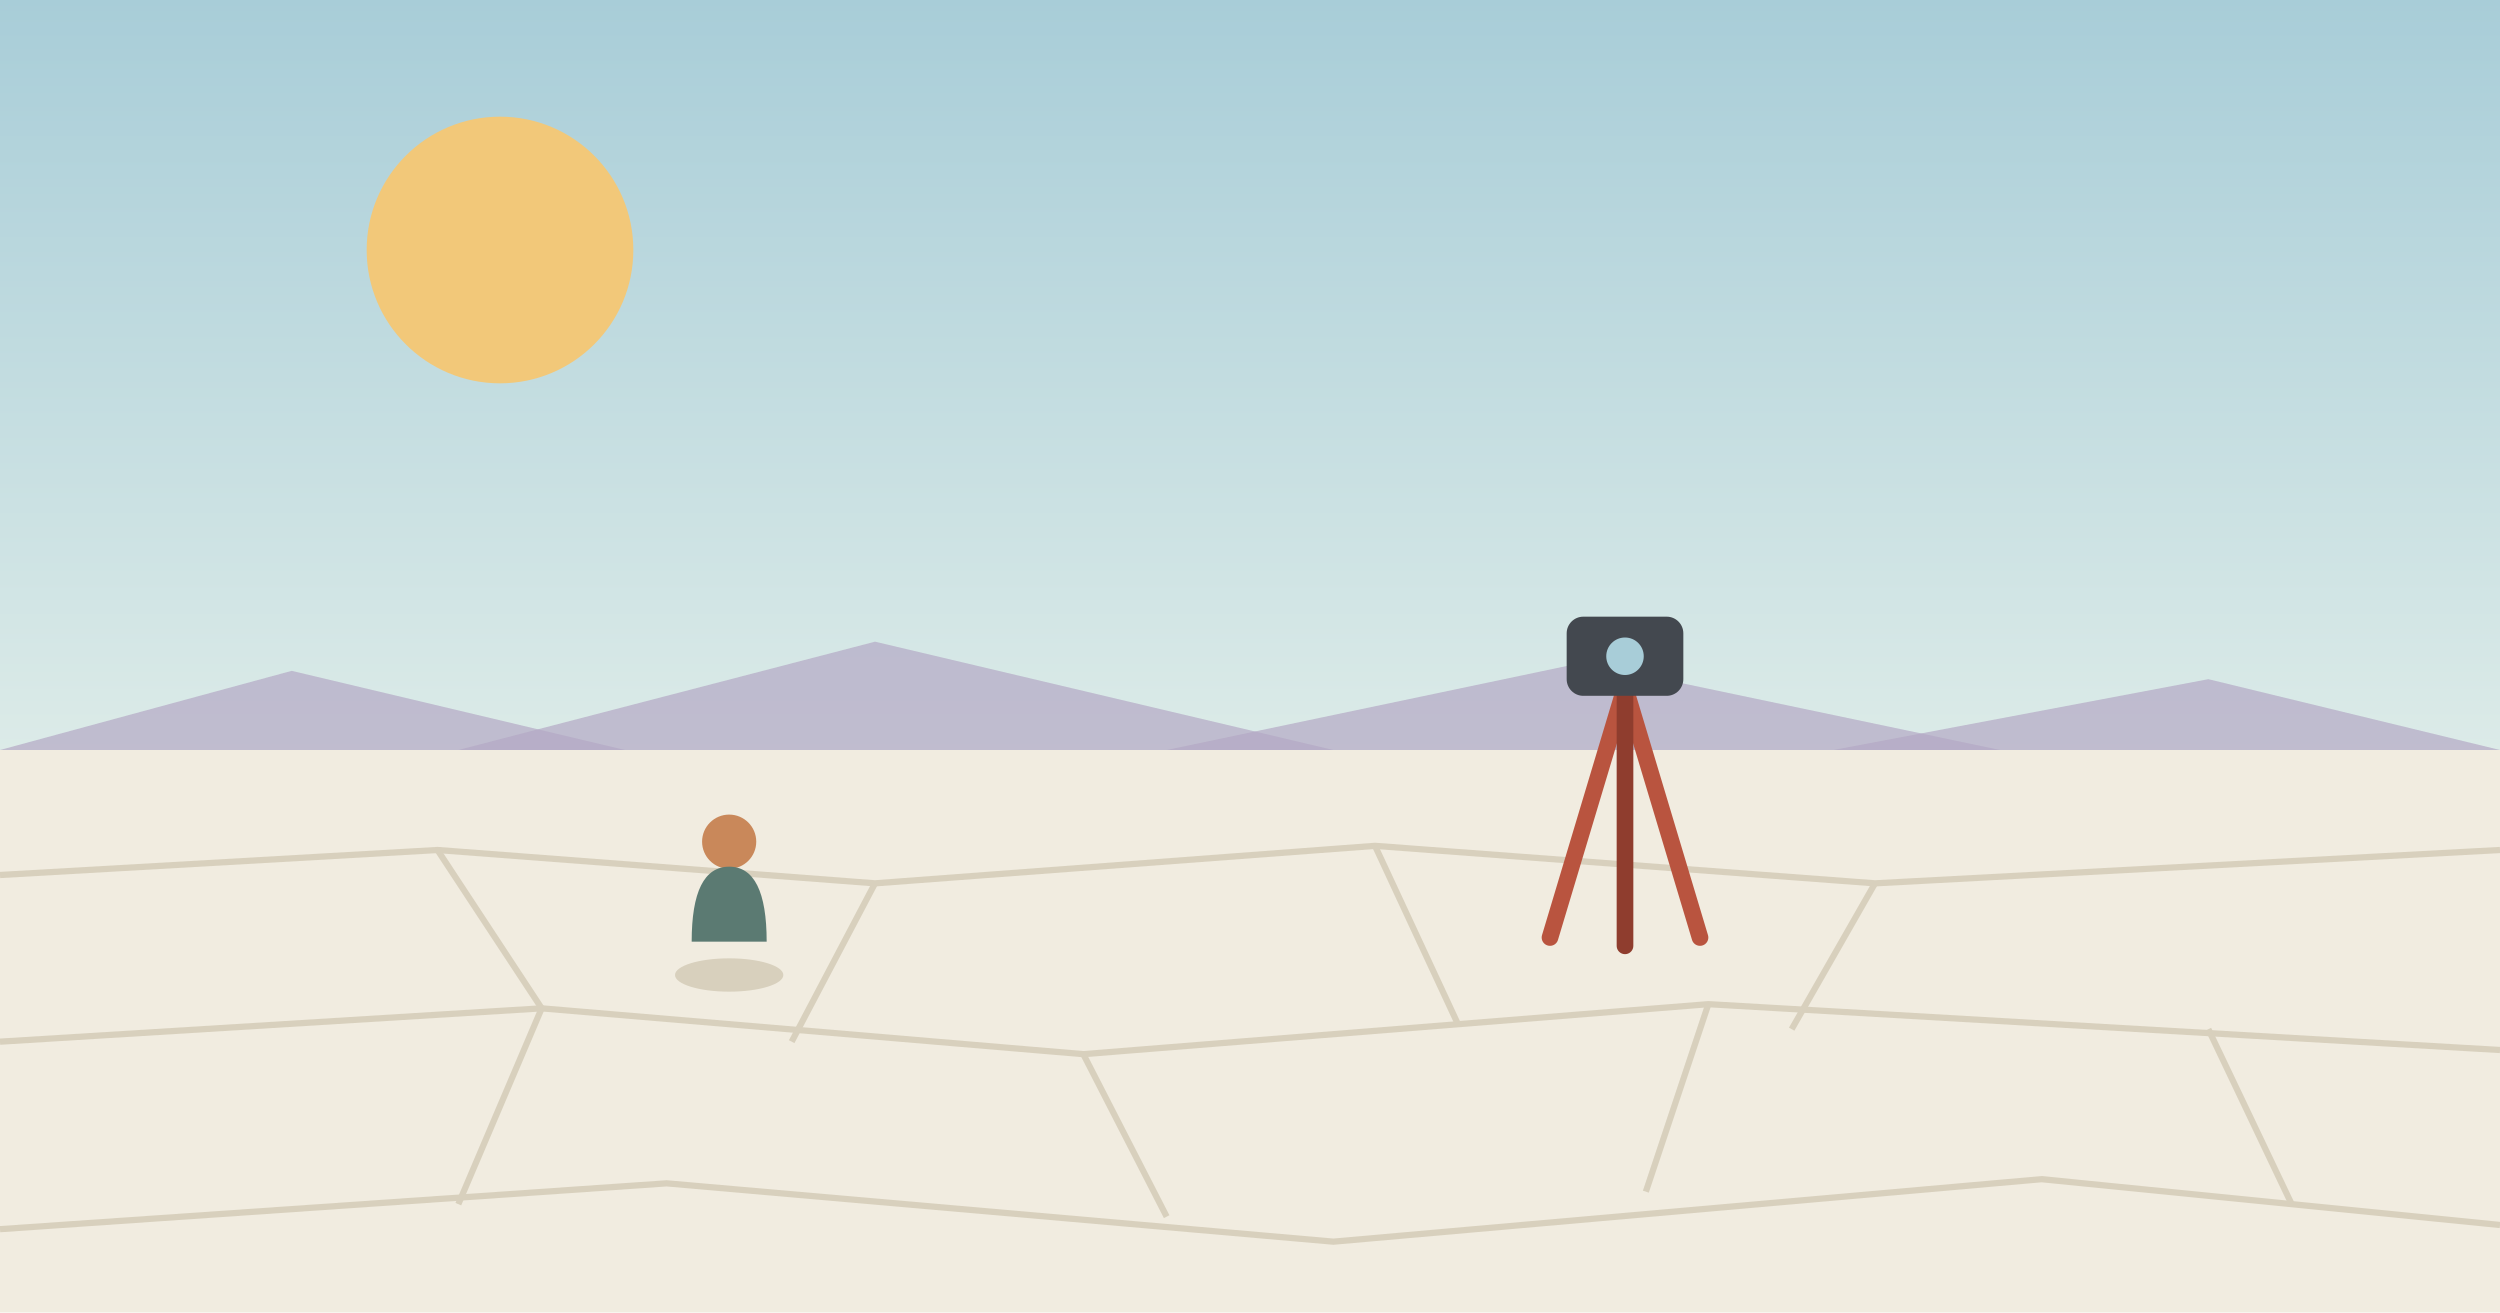
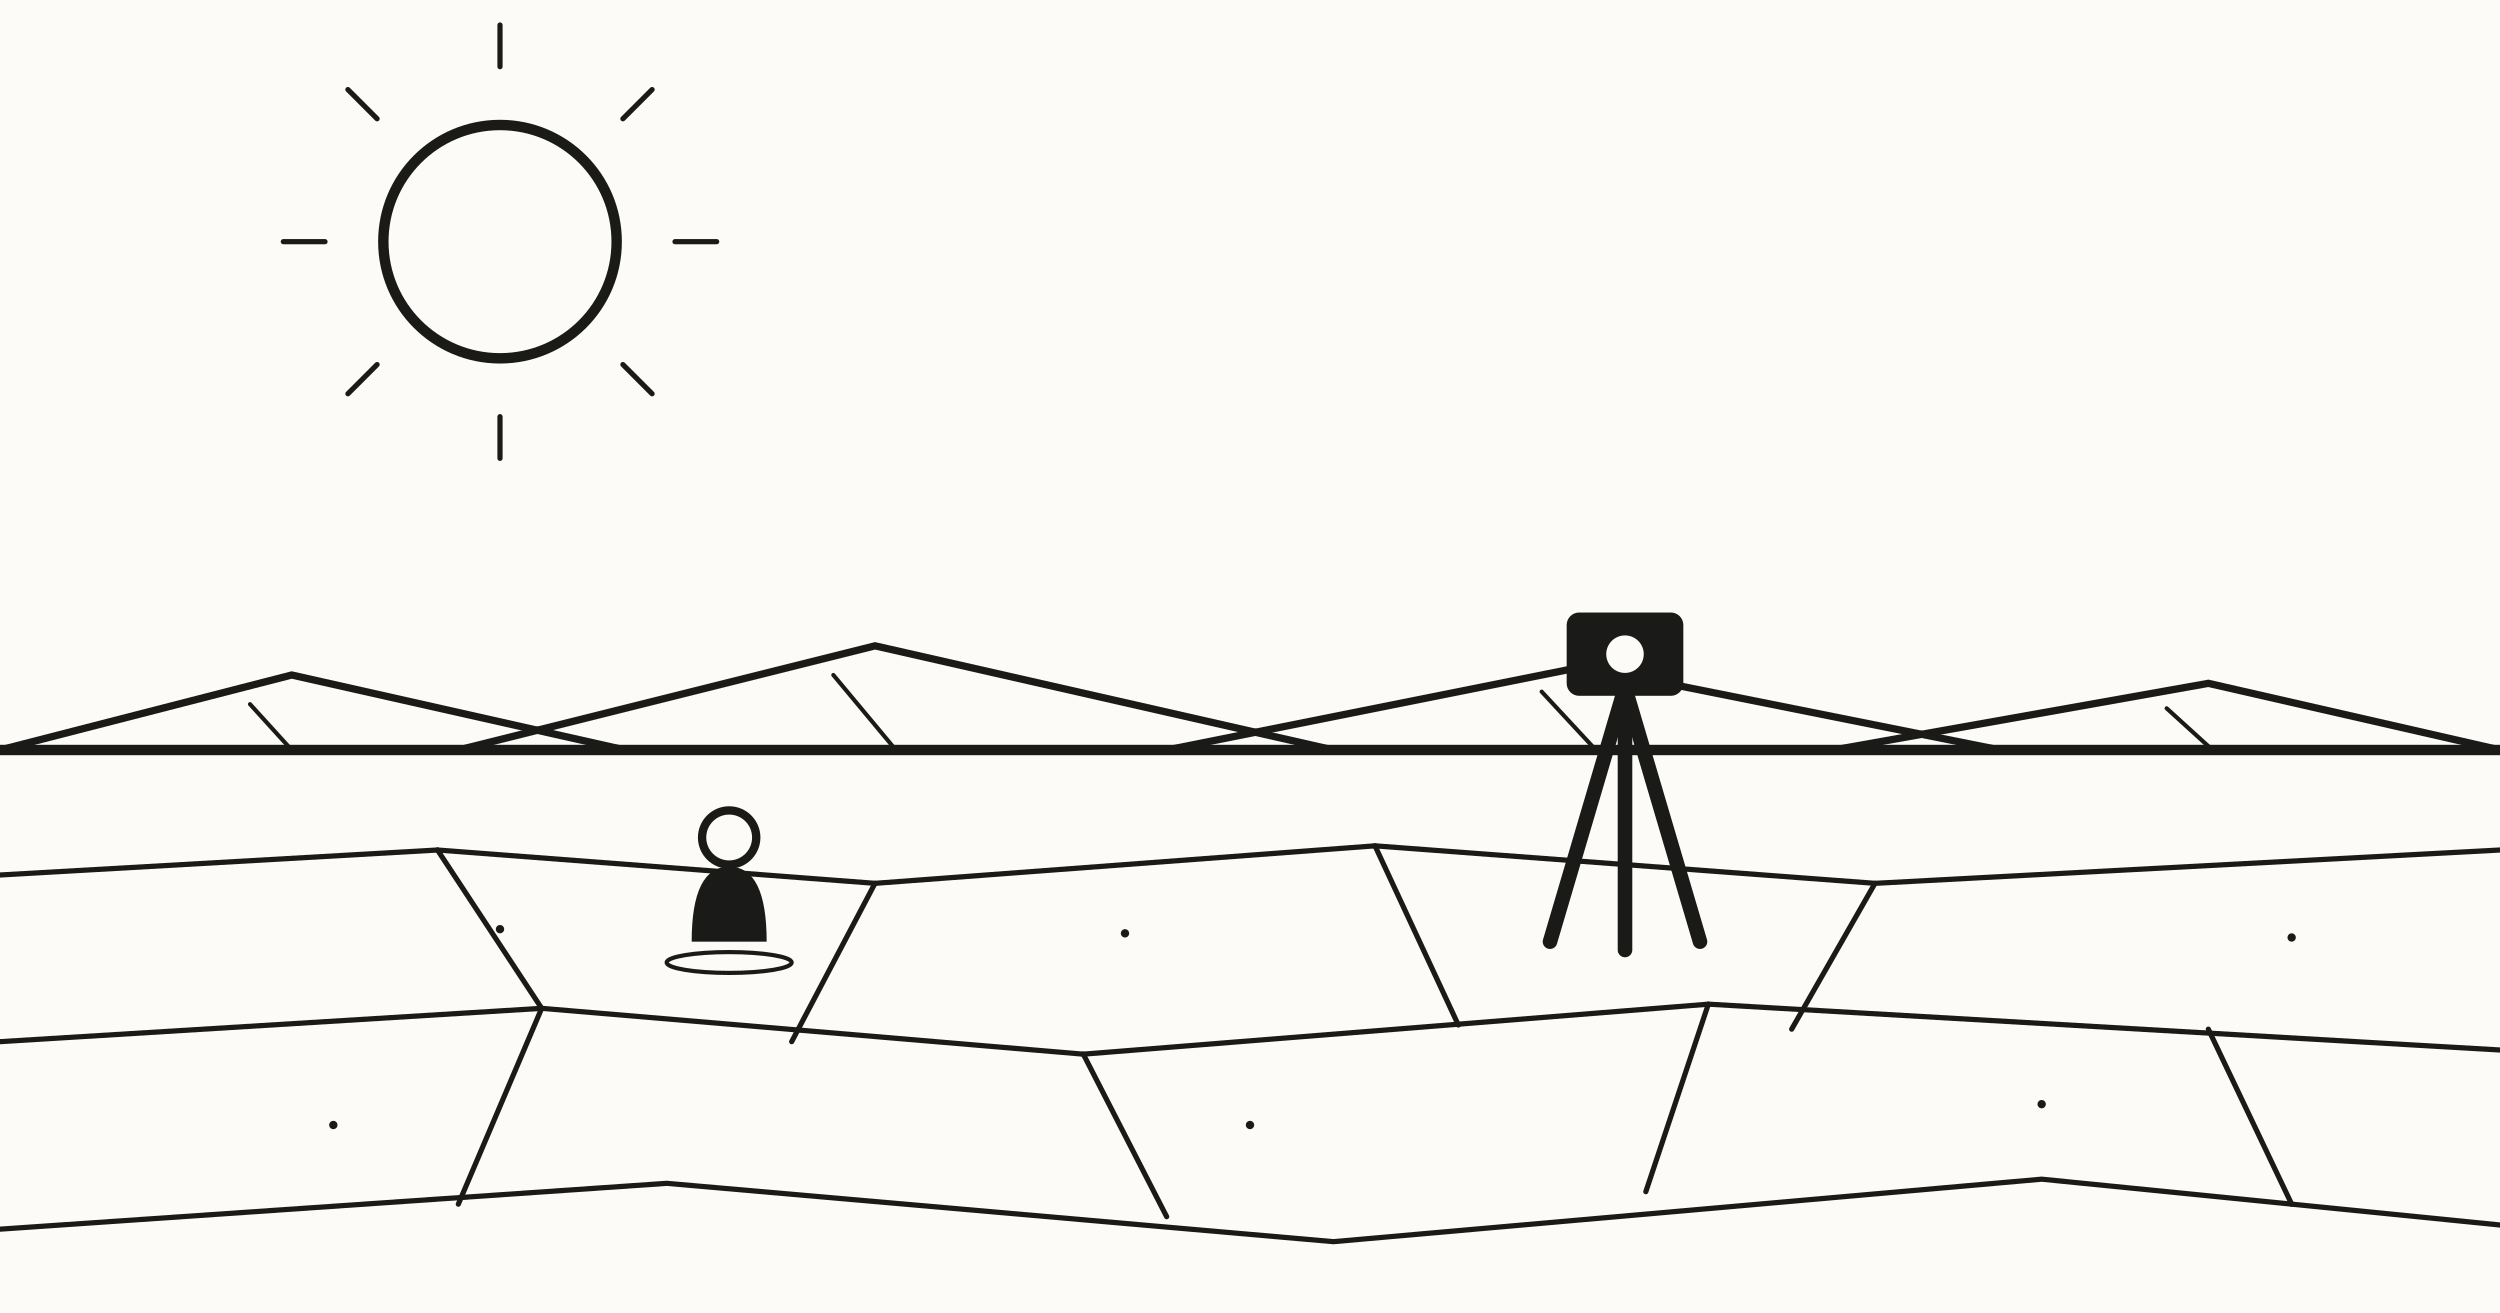
<svg xmlns="http://www.w3.org/2000/svg" viewBox="0 0 1200 630">
-   <defs>
-     <linearGradient id="sky" x1="0" y1="0" x2="0" y2="1">
-       <stop offset="0" stop-color="#a8cdd8" />
-       <stop offset="1" stop-color="#dcebe8" />
-     </linearGradient>
-   </defs>
-   <rect width="1200" height="360" fill="url(#sky)" />
-   <circle cx="240" cy="120" r="64" fill="#f2c879" />
-   <polygon points="0,360 140,322 300,360" fill="#b3a8c4" opacity="0.7" />
-   <polygon points="220,360 420,308 640,360" fill="#b3a8c4" opacity="0.7" />
-   <polygon points="560,360 760,318 960,360" fill="#b3a8c4" opacity="0.7" />
-   <polygon points="880,360 1060,326 1200,360" fill="#b3a8c4" opacity="0.7" />
-   <rect y="360" width="1200" height="270" fill="#f1ece0" />
-   <g fill="none" stroke="#d8d0bd" stroke-width="3">
-     <path d="M0 420 L210 408 L420 424 L660 406 L900 424 L1200 408" />
-     <path d="M0 500 L260 484 L520 506 L820 482 L1200 504" />
-     <path d="M0 590 L320 568 L640 596 L980 566 L1200 588" />
-     <line x1="210" y1="408" x2="260" y2="484" />
-     <line x1="420" y1="424" x2="380" y2="500" />
-     <line x1="660" y1="406" x2="700" y2="492" />
-     <line x1="900" y1="424" x2="860" y2="494" />
-     <line x1="260" y1="484" x2="220" y2="578" />
-     <line x1="520" y1="506" x2="560" y2="584" />
-     <line x1="820" y1="482" x2="790" y2="572" />
-     <line x1="1060" y1="494" x2="1100" y2="578" />
+   <rect width="1200" height="630" fill="#fcfbf7" />
+   <g stroke="#1a1a18" fill="none" stroke-linecap="round">
+     <circle cx="240" cy="116" r="56" stroke-width="5" />
+     <g stroke-width="2.5">
+       <line x1="240" y1="32" x2="240" y2="12" />
+       <line x1="240" y1="200" x2="240" y2="220" />
+       <line x1="156" y1="116" x2="136" y2="116" />
+       <line x1="324" y1="116" x2="344" y2="116" />
+       <line x1="181" y1="57" x2="167" y2="43" />
+       <line x1="299" y1="57" x2="313" y2="43" />
+       <line x1="181" y1="175" x2="167" y2="189" />
+       <line x1="299" y1="175" x2="313" y2="189" />
+     </g>
+     <g stroke-width="3.5">
+       <polyline points="0,360 140,324 300,360" />
+       <polyline points="220,360 420,310 640,360" />
+       <polyline points="560,360 760,320 960,360" />
+       <polyline points="880,360 1060,328 1200,360" />
+       <g stroke-width="2">
+         <line x1="120" y1="338" x2="140" y2="360" />
+         <line x1="400" y1="324" x2="430" y2="360" />
+         <line x1="740" y1="332" x2="766" y2="360" />
+         <line x1="1040" y1="340" x2="1062" y2="360" />
+       </g>
+     </g>
+     <line x1="0" y1="360" x2="1200" y2="360" stroke-width="5" />
+     <g stroke-width="2.5">
+       <path d="M0 420 L210 408 L420 424 L660 406 L900 424 L1200 408" />
+       <path d="M0 500 L260 484 L520 506 L820 482 L1200 504" />
+       <path d="M0 590 L320 568 L640 596 L980 566 L1200 588" />
+       <line x1="210" y1="408" x2="260" y2="484" />
+       <line x1="420" y1="424" x2="380" y2="500" />
+       <line x1="660" y1="406" x2="700" y2="492" />
+       <line x1="900" y1="424" x2="860" y2="494" />
+       <line x1="260" y1="484" x2="220" y2="578" />
+       <line x1="520" y1="506" x2="560" y2="584" />
+       <line x1="820" y1="482" x2="790" y2="572" />
+       <line x1="1060" y1="494" x2="1100" y2="578" />
+     </g>
  </g>
  <g>
-     <line x1="780" y1="330" x2="744" y2="450" stroke="#b9543f" stroke-width="8" stroke-linecap="round" />
-     <line x1="780" y1="330" x2="816" y2="450" stroke="#b9543f" stroke-width="8" stroke-linecap="round" />
-     <line x1="780" y1="330" x2="780" y2="454" stroke="#8f3d2e" stroke-width="8" stroke-linecap="round" />
-     <rect x="752" y="296" width="56" height="38" rx="8" fill="#43484f" />
-     <circle cx="780" cy="315" r="9" fill="#a8cdd8" />
+     <g stroke="#1a1a18" stroke-width="7" stroke-linecap="round">
+       <line x1="780" y1="330" x2="744" y2="452" />
+       <line x1="780" y1="330" x2="816" y2="452" />
+       <line x1="780" y1="330" x2="780" y2="456" />
+     </g>
+     <rect x="752" y="294" width="56" height="40" rx="6" fill="#1a1a18" />
+     <circle cx="780" cy="314" r="9" fill="#fcfbf7" />
  </g>
  <g>
-     <ellipse cx="350" cy="468" rx="26" ry="8" fill="#d8d0bd" />
-     <circle cx="350" cy="404" r="13" fill="#c9885a" />
-     <path d="M332 452 q0 -36 18 -36 q18 0 18 36z" fill="#5b7a72" />
+     <circle cx="350" cy="402" r="13" fill="none" stroke="#1a1a18" stroke-width="4" />
+     <path d="M332 452 q0 -36 18 -36 q18 0 18 36z" fill="#1a1a18" />
+     <ellipse cx="350" cy="462" rx="30" ry="5" fill="none" stroke="#1a1a18" stroke-width="2" />
+   </g>
+   <g fill="#1a1a18">
+     <circle cx="540" cy="448" r="2" />
+     <circle cx="600" cy="540" r="2" />
+     <circle cx="160" cy="540" r="2" />
+     <circle cx="980" cy="530" r="2" />
+     <circle cx="1100" cy="450" r="2" />
+     <circle cx="240" cy="446" r="2" />
  </g>
</svg>
